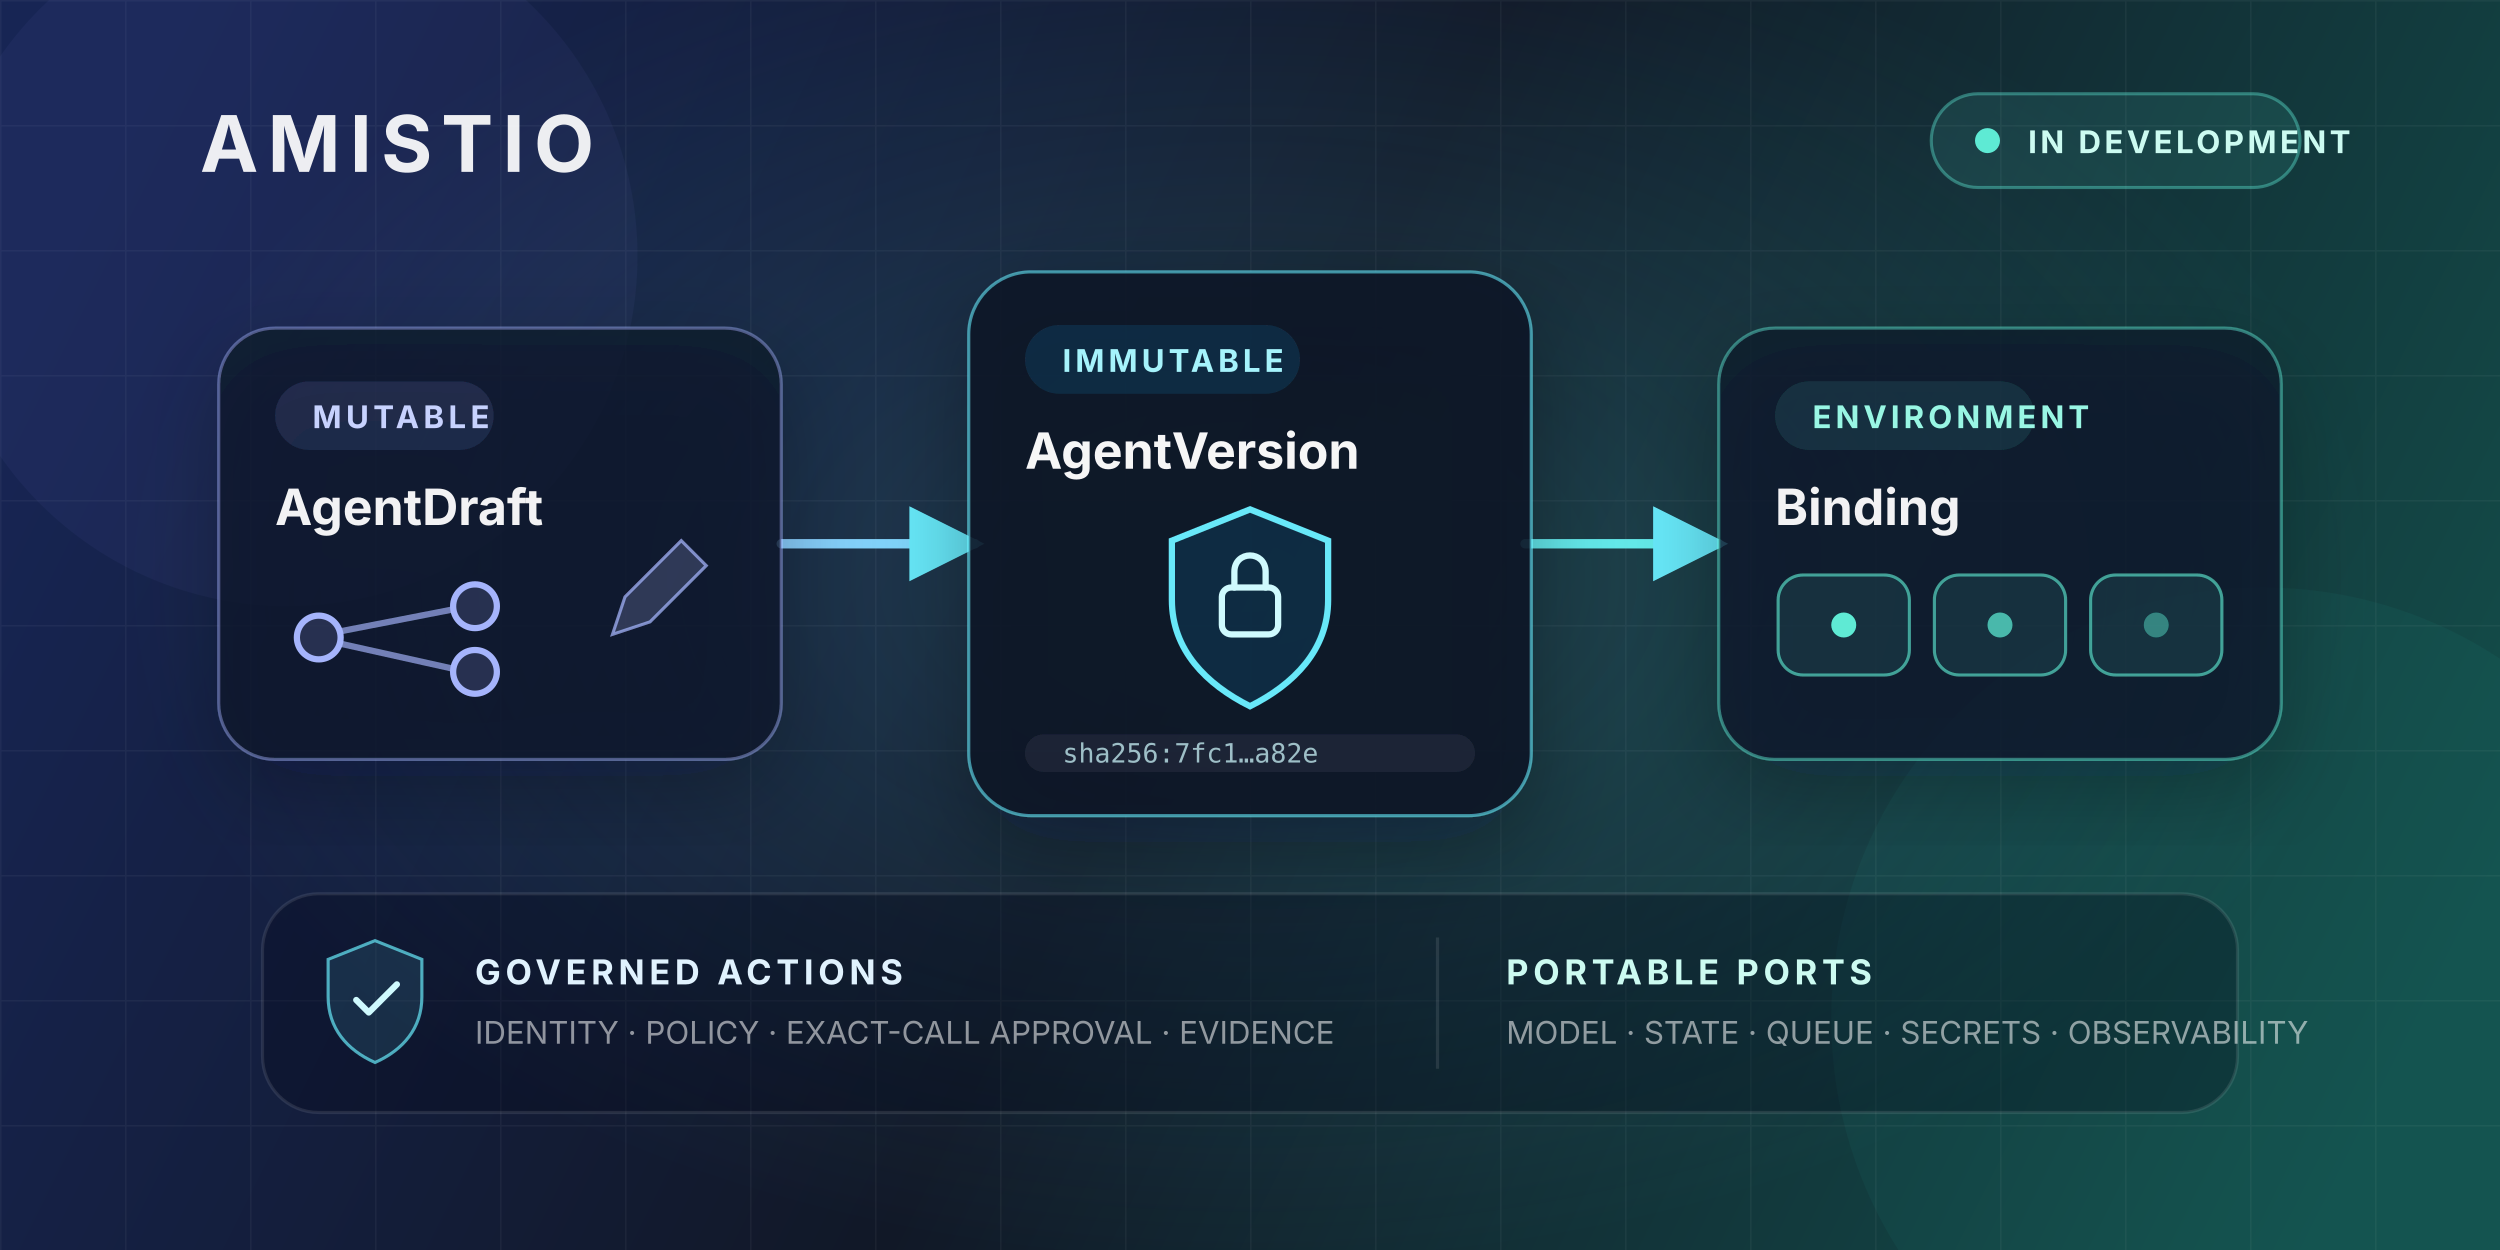
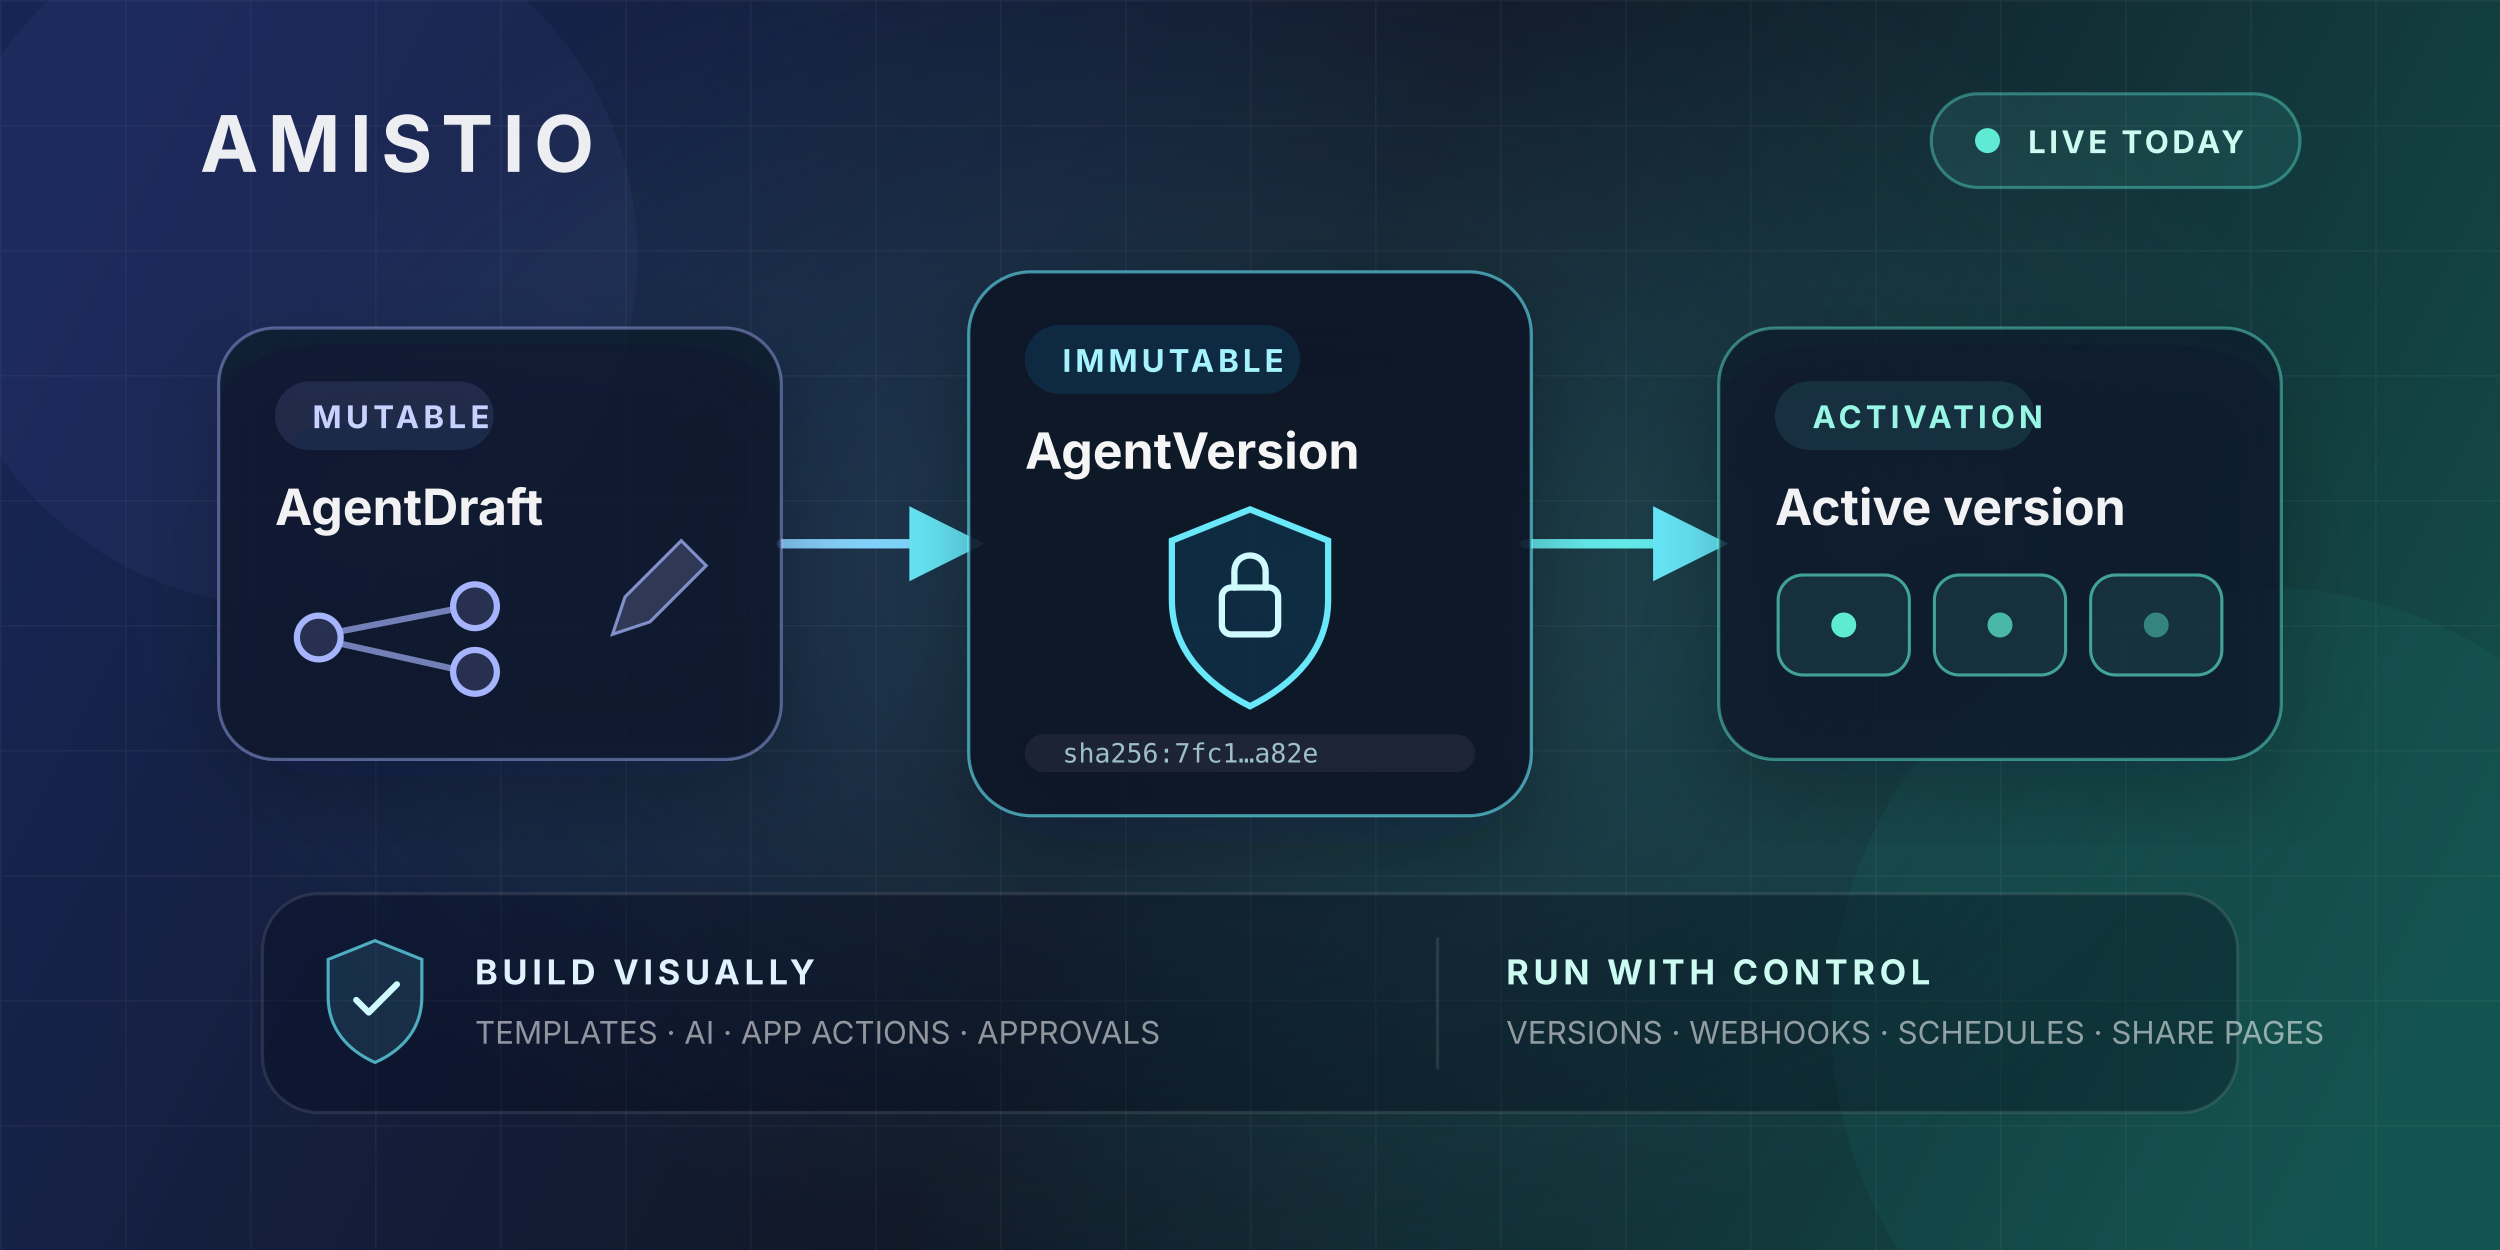
<svg xmlns="http://www.w3.org/2000/svg" width="800" height="400" viewBox="0 0 800 400" fill="none" role="img" aria-labelledby="amistio-cover-title amistio-cover-description">
  <defs>
    <linearGradient id="background" x1="48" y1="24" x2="752" y2="376" gradientUnits="userSpaceOnUse">
      <stop stop-color="#172554" />
      <stop offset="0.48" stop-color="#111827" />
      <stop offset="1" stop-color="#134E4A" />
    </linearGradient>
    <radialGradient id="glow" cx="0" cy="0" r="1" gradientTransform="translate(400 185) rotate(90) scale(220 360)" gradientUnits="userSpaceOnUse">
      <stop stop-color="#67E8F9" stop-opacity="0.17" />
      <stop offset="1" stop-color="#67E8F9" stop-opacity="0" />
    </radialGradient>
    <linearGradient id="flow" x1="120" y1="0" x2="680" y2="0" gradientUnits="userSpaceOnUse">
      <stop stop-color="#A5B4FC" />
      <stop offset="0.5" stop-color="#67E8F9" />
      <stop offset="1" stop-color="#5EEAD4" />
    </linearGradient>
    <filter id="shadow" x="-20%" y="-20%" width="140%" height="140%">
      <feDropShadow dx="0" dy="10" stdDeviation="14" flood-color="#020617" flood-opacity="0.34" />
    </filter>
    <pattern id="grid" width="40" height="40" patternUnits="userSpaceOnUse">
      <path d="M40 0H0V40" stroke="#FFFFFF" stroke-opacity="0.045" />
    </pattern>
    <marker id="arrow" viewBox="0 0 8 8" refX="7" refY="4" markerWidth="8" markerHeight="8" orient="auto">
      <path d="M0 0L8 4L0 8Z" fill="#67E8F9" />
    </marker>
  </defs>
  <rect width="800" height="400" fill="url(#background)" />
  <rect width="800" height="400" fill="url(#grid)" />
  <rect width="800" height="400" fill="url(#glow)" />
  <circle cx="92" cy="82" r="112" fill="#818CF8" fill-opacity="0.055" />
  <circle cx="724" cy="326" r="138" fill="#2DD4BF" fill-opacity="0.05" />
  <g font-family="Inter, ui-sans-serif, system-ui, sans-serif">
    <text x="64" y="55" fill="#FFFFFF" fill-opacity="0.92" font-size="25" font-weight="700" letter-spacing="3">
      AMISTIO
    </text>
    <g transform="translate(618 30)">
      <rect width="118" height="30" rx="15" fill="#5EEAD4" fill-opacity="0.1" stroke="#5EEAD4" stroke-opacity="0.4" />
      <circle cx="18" cy="15" r="4" fill="#5EEAD4" />
      <text x="31" y="19" fill="#CCFBF1" font-size="10" font-weight="700" letter-spacing="1.1">
-         IN DEVELOPMENT
+         LIVE TODAY
      </text>
    </g>
    <path d="M250 174H312" stroke="url(#flow)" stroke-width="3" stroke-linecap="round" marker-end="url(#arrow)" />
    <path d="M488 174H550" stroke="url(#flow)" stroke-width="3" stroke-linecap="round" marker-end="url(#arrow)" />
    <g transform="translate(70 105)" filter="url(#shadow)">
      <rect width="180" height="138" rx="18" fill="#0F172A" fill-opacity="0.78" stroke="#A5B4FC" stroke-opacity="0.42" />
      <rect x="18" y="17" width="70" height="22" rx="11" fill="#818CF8" fill-opacity="0.13" />
      <text x="30" y="32" fill="#C7D2FE" font-size="10" font-weight="700" letter-spacing="1.4">MUTABLE</text>
      <text x="18" y="63" fill="#FFFFFF" fill-opacity="0.94" font-size="16" font-weight="650">AgentDraft</text>
      <g transform="translate(20 82)" stroke="#A5B4FC" stroke-width="2">
        <circle cx="12" cy="17" r="7" fill="#A5B4FC" fill-opacity="0.16" />
        <circle cx="62" cy="7" r="7" fill="#A5B4FC" fill-opacity="0.16" />
        <circle cx="62" cy="28" r="7" fill="#A5B4FC" fill-opacity="0.16" />
        <path d="M19 15L55 8M19 19L55 27" stroke-opacity="0.66" />
      </g>
      <path d="M130 86L148 68L156 76L138 94L126 98Z" fill="#A5B4FC" fill-opacity="0.2" stroke="#A5B4FC" stroke-opacity="0.72" />
    </g>
    <g transform="translate(310 87)" filter="url(#shadow)">
      <rect width="180" height="174" rx="20" fill="#0F172A" fill-opacity="0.9" stroke="#67E8F9" stroke-opacity="0.58" />
      <rect x="18" y="17" width="88" height="22" rx="11" fill="#22D3EE" fill-opacity="0.12" />
      <text x="30" y="32" fill="#A5F3FC" font-size="10" font-weight="700" letter-spacing="1.3">IMMUTABLE</text>
      <text x="18" y="63" fill="#FFFFFF" fill-opacity="0.96" font-size="16" font-weight="650">AgentVersion</text>
      <g transform="translate(62 76)">
        <path d="M28 0L53 10V29C53 45 42 56 28 63C14 56 3 45 3 29V10L28 0Z" fill="#22D3EE" fill-opacity="0.12" stroke="#67E8F9" stroke-width="2" />
        <rect x="19" y="25" width="18" height="15" rx="3" stroke="#CFFAFE" stroke-width="2" />
        <path d="M23 25V20C23 13 33 13 33 20V25" stroke="#CFFAFE" stroke-width="2" stroke-linecap="round" />
      </g>
      <rect x="18" y="148" width="144" height="12" rx="6" fill="#FFFFFF" fill-opacity="0.055" />
      <text x="30" y="157" fill="#CFFAFE" fill-opacity="0.72" font-family="ui-monospace, monospace" font-size="8.5">
        sha256:7fc1…a82e
      </text>
    </g>
    <g transform="translate(550 105)" filter="url(#shadow)">
      <rect width="180" height="138" rx="18" fill="#0F172A" fill-opacity="0.78" stroke="#5EEAD4" stroke-opacity="0.45" />
      <rect x="18" y="17" width="83" height="22" rx="11" fill="#2DD4BF" fill-opacity="0.12" />
-       <text x="30" y="32" fill="#99F6E4" font-size="10" font-weight="700" letter-spacing="1.3">ENVIRONMENT</text>
-       <text x="18" y="63" fill="#FFFFFF" fill-opacity="0.94" font-size="16" font-weight="650">Binding</text>
+       <text x="30" y="32" fill="#99F6E4" font-size="10" font-weight="700" letter-spacing="1.3">ACTIVATION</text>
+       <text x="18" y="63" fill="#FFFFFF" fill-opacity="0.94" font-size="16" font-weight="650">Active version</text>
      <g transform="translate(19 79)">
        <rect width="42" height="32" rx="8" fill="#2DD4BF" fill-opacity="0.1" stroke="#5EEAD4" stroke-opacity="0.62" />
        <rect x="50" width="42" height="32" rx="8" fill="#2DD4BF" fill-opacity="0.1" stroke="#5EEAD4" stroke-opacity="0.62" />
        <rect x="100" width="42" height="32" rx="8" fill="#2DD4BF" fill-opacity="0.1" stroke="#5EEAD4" stroke-opacity="0.62" />
        <circle cx="21" cy="16" r="4" fill="#5EEAD4" />
        <circle cx="71" cy="16" r="4" fill="#5EEAD4" fill-opacity="0.72" />
        <circle cx="121" cy="16" r="4" fill="#5EEAD4" fill-opacity="0.44" />
      </g>
    </g>
    <g transform="translate(84 286)">
      <rect width="632" height="70" rx="18" fill="#020617" fill-opacity="0.3" stroke="#FFFFFF" stroke-opacity="0.1" />
      <g transform="translate(18 15)">
        <path d="M18 0L33 6V18C33 28 27 35 18 39C9 35 3 28 3 18V6L18 0Z" fill="#67E8F9" fill-opacity="0.12" stroke="#67E8F9" stroke-opacity="0.7" />
        <path d="M12 19L16 23L25 14" stroke="#CFFAFE" stroke-width="2" stroke-linecap="round" stroke-linejoin="round" />
      </g>
      <text x="68" y="29" fill="#E0F2FE" font-size="11" font-weight="700" letter-spacing="1.5">
-         GOVERNED ACTIONS
+         BUILD VISUALLY
      </text>
      <text x="68" y="48" fill="#FFFFFF" fill-opacity="0.54" font-size="10">
-         IDENTITY · POLICY · EXACT-CALL APPROVAL · EVIDENCE
+         TEMPLATES · AI · APP ACTIONS · APPROVALS
      </text>
      <path d="M376 14V56" stroke="#FFFFFF" stroke-opacity="0.1" />
      <text x="398" y="29" fill="#CCFBF1" font-size="11" font-weight="700" letter-spacing="1.5">
-         PORTABLE PORTS
+         RUN WITH CONTROL
      </text>
      <text x="398" y="48" fill="#FFFFFF" fill-opacity="0.54" font-size="10">
-         MODEL · STATE · QUEUE · SECRETS · OBSERVABILITY
+         VERSIONS · WEBHOOKS · SCHEDULES · SHARE PAGES
      </text>
    </g>
  </g>
</svg>
